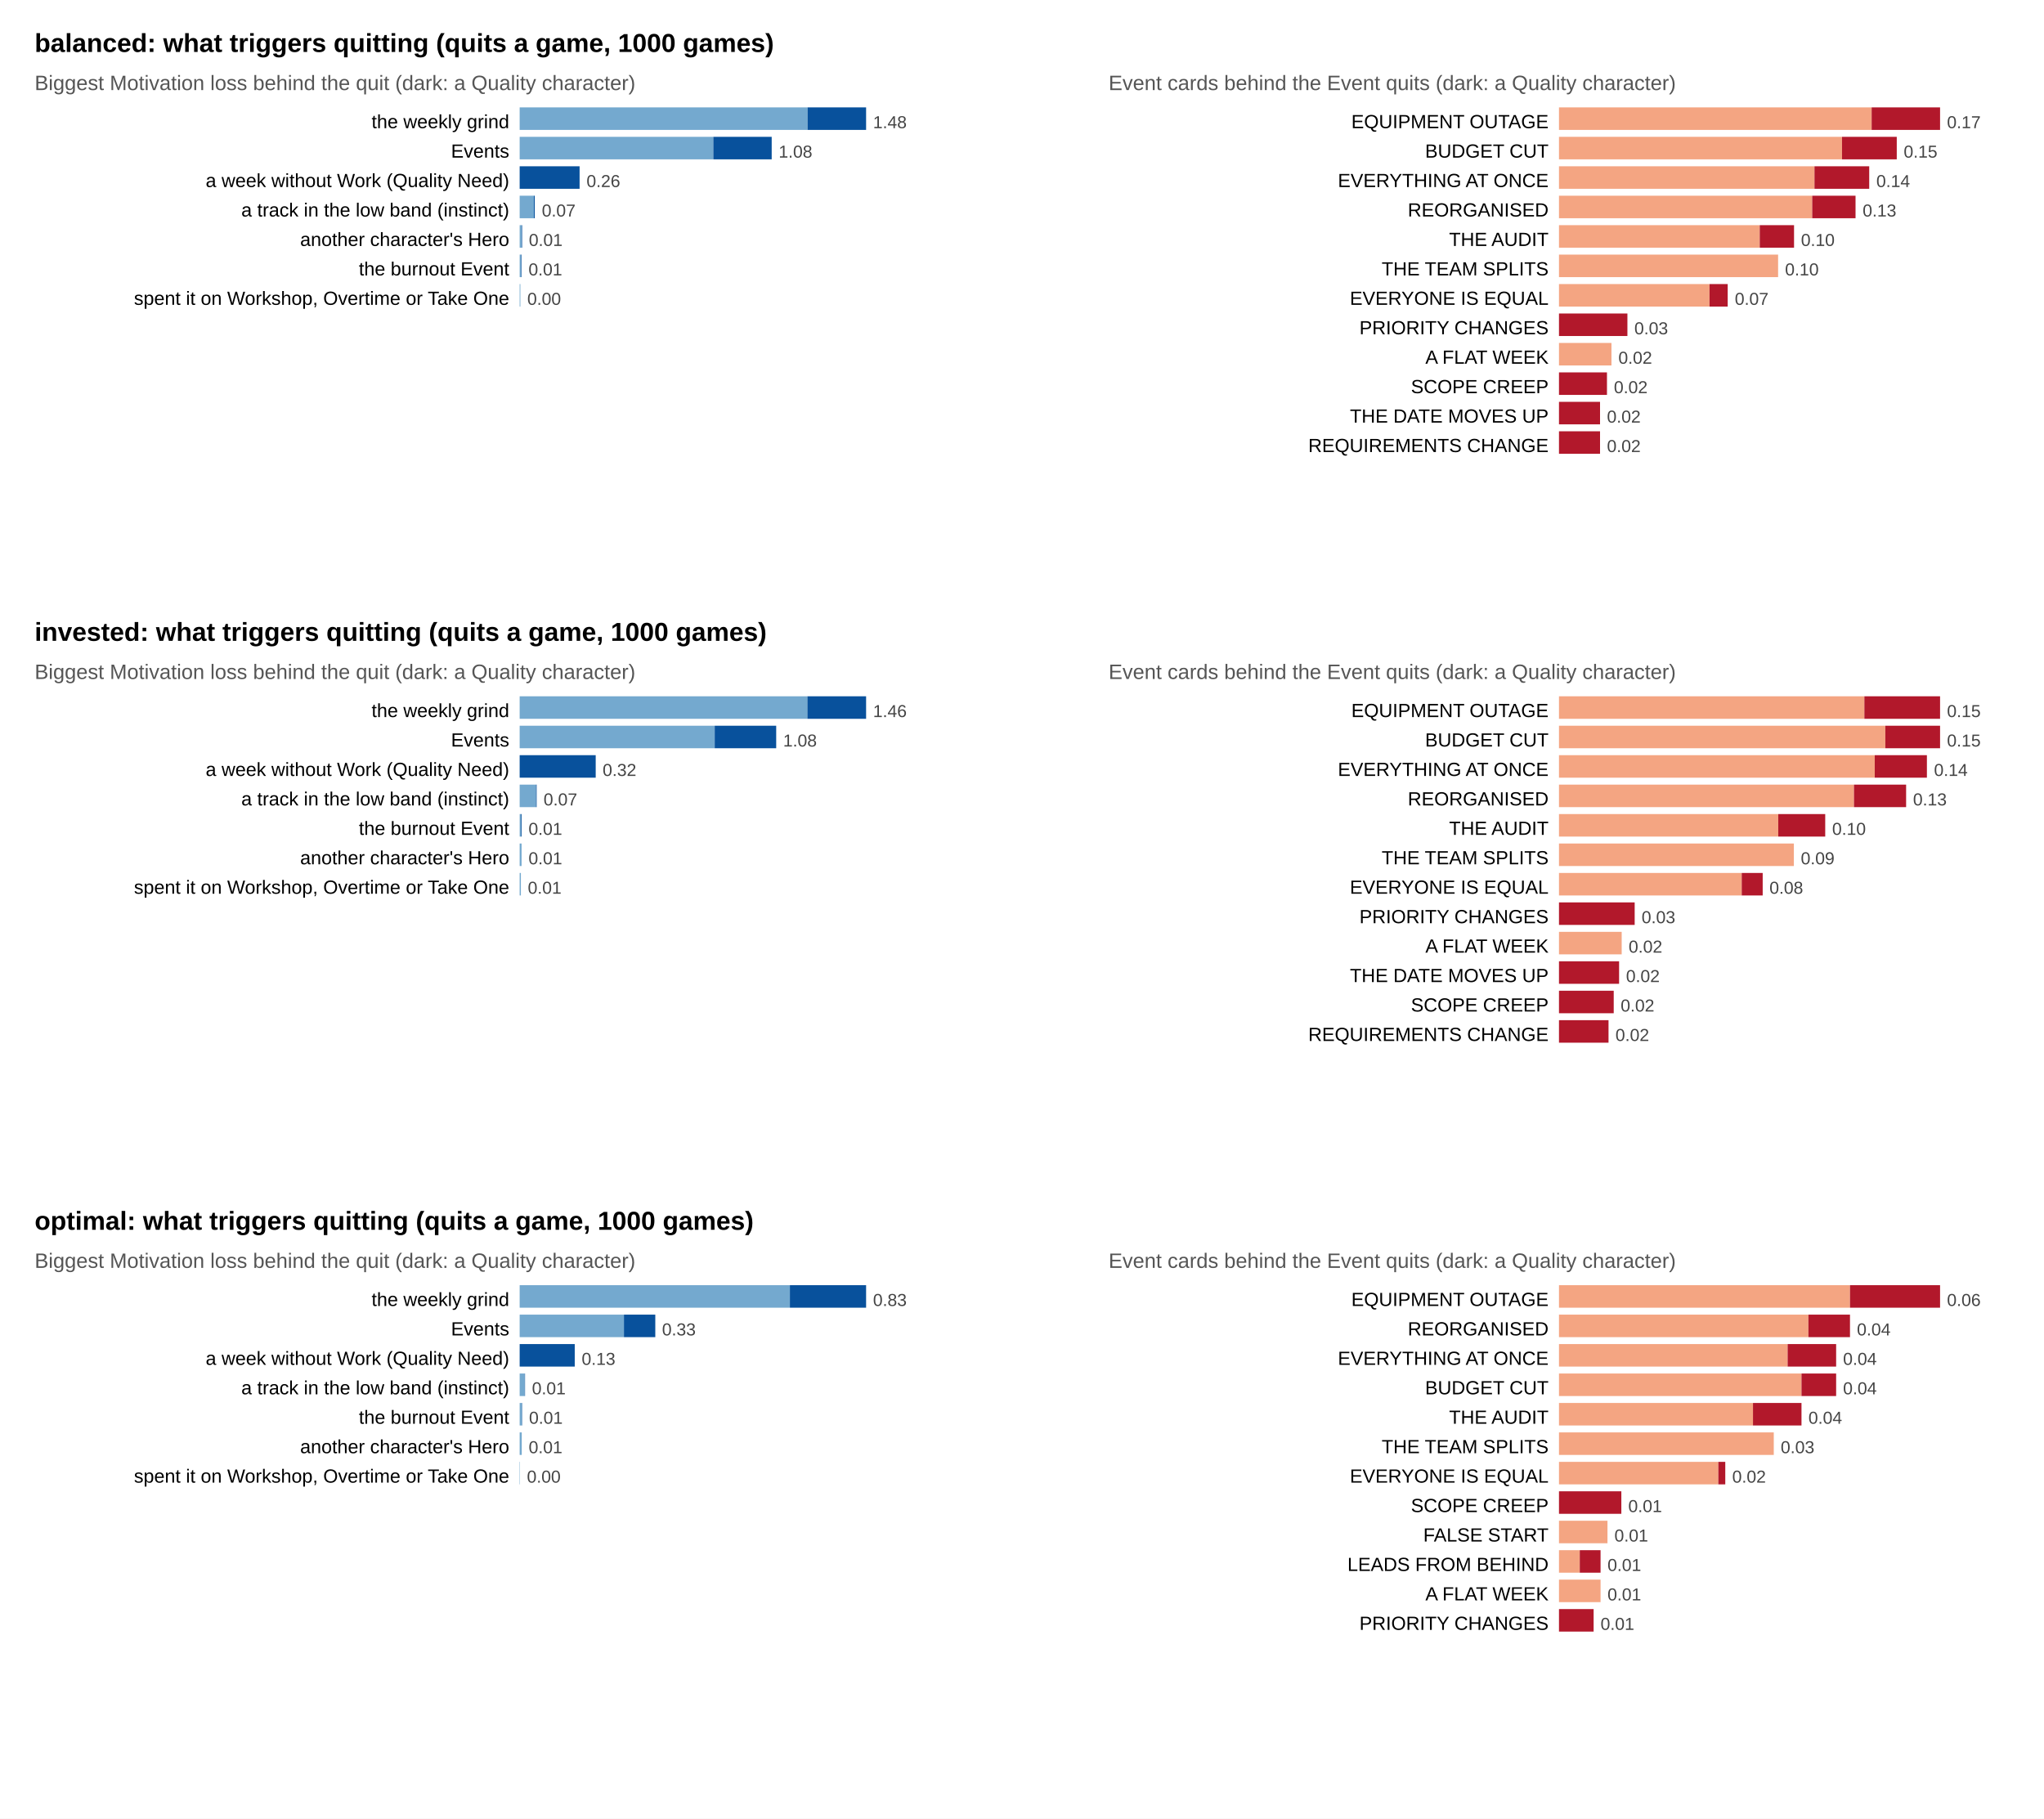
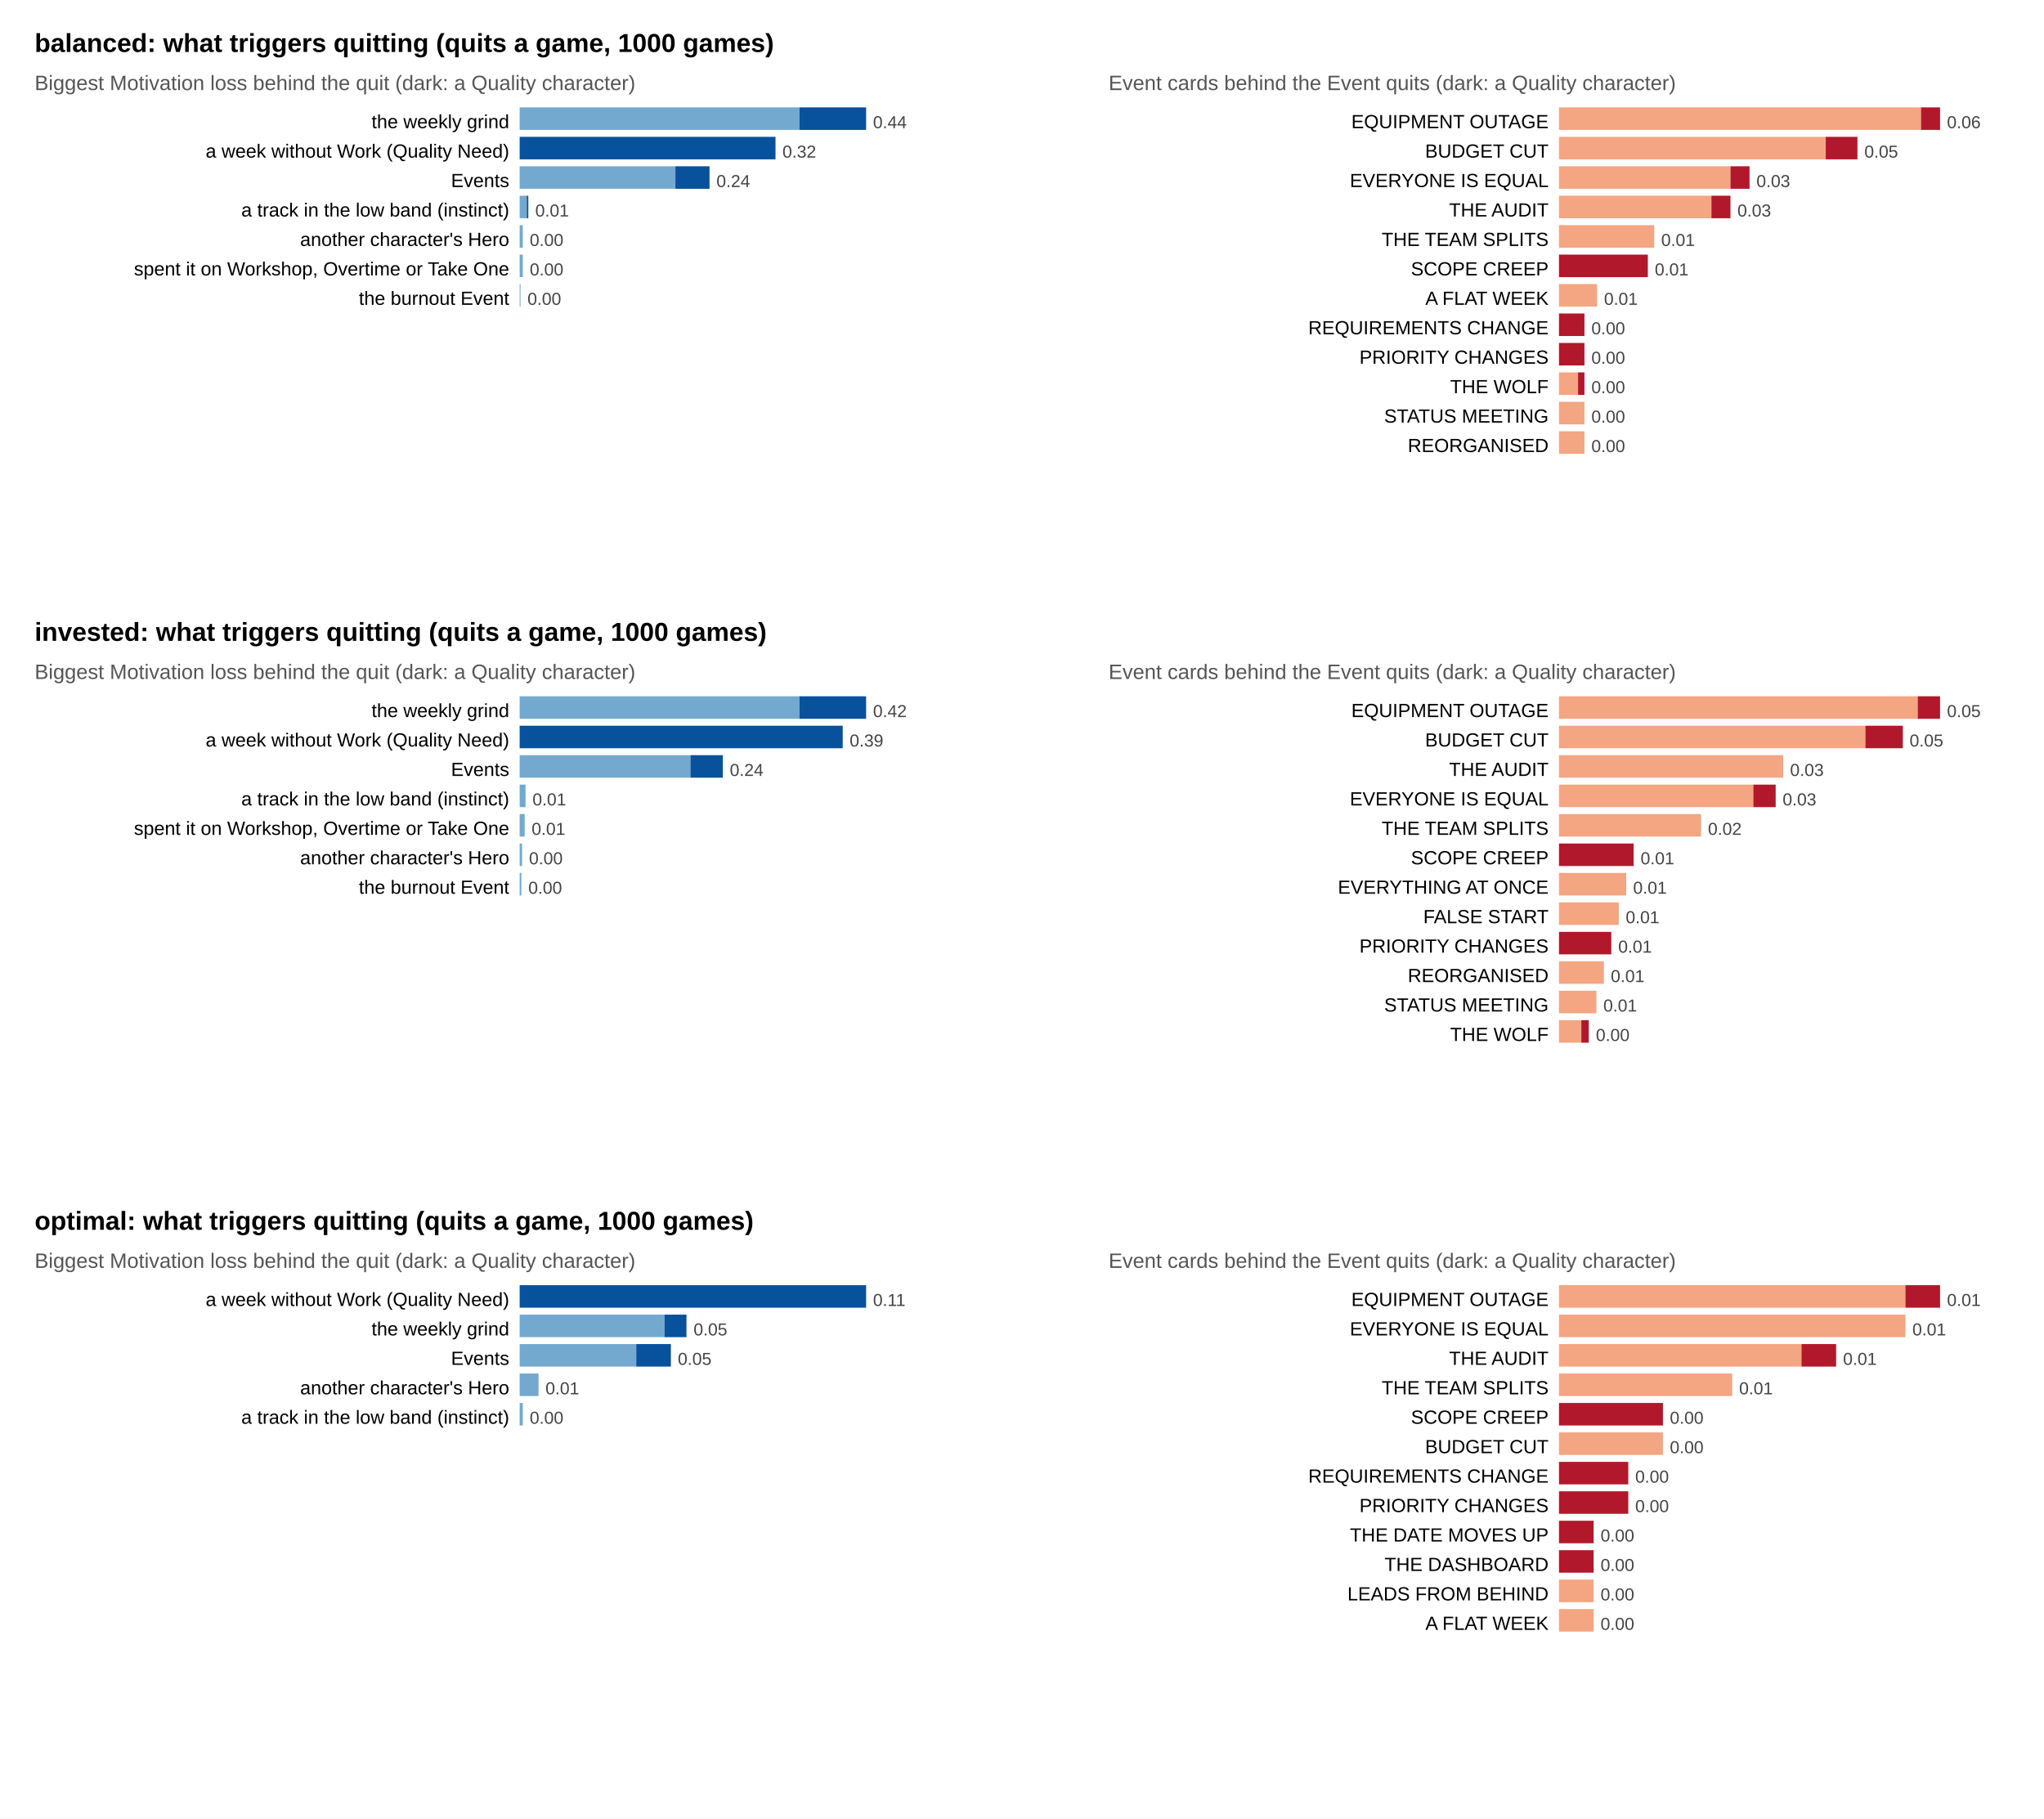
<svg xmlns="http://www.w3.org/2000/svg" width="1180" height="1050" viewBox="0 0 1180 1050" font-family="Arial, sans-serif">
  <rect width="1180" height="1050" fill="#ffffff" />
  <text x="20" y="30" font-size="15" font-weight="bold">balanced: what triggers quitting (quits a game, 1000 games)</text>
  <text x="20" y="52" font-size="12" fill="#555">Biggest Motivation loss behind the quit (dark: a Quality character)</text>
  <text x="294" y="74" font-size="11" text-anchor="end">the weekly grind</text>
-   <rect x="300.0" y="62" width="166.2" height="13" fill="#74A9CF" />
-   <rect x="466.2" y="62" width="33.8" height="13" fill="#08519C" />
-   <text x="504.0" y="74" font-size="10" fill="#444">1.48</text>
-   <text x="294" y="91" font-size="11" text-anchor="end">Events</text>
-   <rect x="300.0" y="79" width="111.8" height="13" fill="#74A9CF" />
-   <rect x="411.8" y="79" width="33.7" height="13" fill="#08519C" />
-   <text x="449.5" y="91" font-size="10" fill="#444">1.08</text>
-   <text x="294" y="108" font-size="11" text-anchor="end">a week without Work (Quality Need)</text>
-   <rect x="300.0" y="96" width="34.6" height="13" fill="#08519C" />
-   <text x="338.6" y="108" font-size="10" fill="#444">0.26</text>
+   <rect x="300.0" y="62" width="161.5" height="13" fill="#74A9CF" />
+   <rect x="461.5" y="62" width="38.5" height="13" fill="#08519C" />
+   <text x="504.0" y="74" font-size="10" fill="#444">0.44</text>
+   <text x="294" y="91" font-size="11" text-anchor="end">a week without Work (Quality Need)</text>
+   <rect x="300.0" y="79" width="147.7" height="13" fill="#08519C" />
+   <text x="451.7" y="91" font-size="10" fill="#444">0.32</text>
+   <text x="294" y="108" font-size="11" text-anchor="end">Events</text>
+   <rect x="300.0" y="96" width="89.9" height="13" fill="#74A9CF" />
+   <rect x="389.9" y="96" width="19.7" height="13" fill="#08519C" />
+   <text x="413.6" y="108" font-size="10" fill="#444">0.24</text>
  <text x="294" y="125" font-size="11" text-anchor="end">a track in the low band (instinct)</text>
-   <rect x="300.0" y="113" width="8.2" height="13" fill="#74A9CF" />
-   <rect x="308.2" y="113" width="0.5" height="13" fill="#08519C" />
-   <text x="312.8" y="125" font-size="10" fill="#444">0.07</text>
+   <rect x="300.0" y="113" width="4.1" height="13" fill="#74A9CF" />
+   <rect x="304.1" y="113" width="0.9" height="13" fill="#08519C" />
+   <text x="309.0" y="125" font-size="10" fill="#444">0.01</text>
  <text x="294" y="142" font-size="11" text-anchor="end">another character's Hero</text>
-   <rect x="300.0" y="130" width="1.1" height="13" fill="#74A9CF" />
-   <rect x="301.1" y="130" width="0.3" height="13" fill="#08519C" />
-   <text x="305.3" y="142" font-size="10" fill="#444">0.01</text>
-   <text x="294" y="159" font-size="11" text-anchor="end">the burnout Event</text>
-   <rect x="300.0" y="147" width="0.8" height="13" fill="#74A9CF" />
-   <rect x="300.8" y="147" width="0.3" height="13" fill="#08519C" />
-   <text x="305.1" y="159" font-size="10" fill="#444">0.01</text>
-   <text x="294" y="176" font-size="11" text-anchor="end">spent it on Workshop, Overtime or Take One</text>
-   <rect x="300.0" y="164" width="0.4" height="13" fill="#74A9CF" />
-   <text x="304.4" y="176" font-size="10" fill="#444">0.00</text>
+   <rect x="300.0" y="130" width="1.8" height="13" fill="#74A9CF" />
+   <text x="305.8" y="142" font-size="10" fill="#444">0.00</text>
+   <text x="294" y="159" font-size="11" text-anchor="end">spent it on Workshop, Overtime or Take One</text>
+   <rect x="300.0" y="147" width="1.8" height="13" fill="#74A9CF" />
+   <text x="305.8" y="159" font-size="10" fill="#444">0.00</text>
+   <text x="294" y="176" font-size="11" text-anchor="end">the burnout Event</text>
+   <rect x="300.0" y="164" width="0.5" height="13" fill="#74A9CF" />
+   <text x="304.5" y="176" font-size="10" fill="#444">0.00</text>
  <text x="640" y="52" font-size="12" fill="#555">Event cards behind the Event quits (dark: a Quality character)</text>
  <text x="894" y="74" font-size="11" text-anchor="end">EQUIPMENT OUTAGE</text>
-   <rect x="900.0" y="62" width="180.5" height="13" fill="#F4A582" />
-   <rect x="1080.5" y="62" width="39.5" height="13" fill="#B2182B" />
-   <text x="1124.0" y="74" font-size="10" fill="#444">0.17</text>
+   <rect x="900.0" y="62" width="209.0" height="13" fill="#F4A582" />
+   <rect x="1109.0" y="62" width="11.0" height="13" fill="#B2182B" />
+   <text x="1124.0" y="74" font-size="10" fill="#444">0.06</text>
  <text x="894" y="91" font-size="11" text-anchor="end">BUDGET CUT</text>
-   <rect x="900.0" y="79" width="163.4" height="13" fill="#F4A582" />
-   <rect x="1063.4" y="79" width="31.6" height="13" fill="#B2182B" />
-   <text x="1099.0" y="91" font-size="10" fill="#444">0.15</text>
-   <text x="894" y="108" font-size="11" text-anchor="end">EVERYTHING AT ONCE</text>
-   <rect x="900.0" y="96" width="147.5" height="13" fill="#F4A582" />
-   <rect x="1047.5" y="96" width="31.6" height="13" fill="#B2182B" />
-   <text x="1083.2" y="108" font-size="10" fill="#444">0.14</text>
-   <text x="894" y="125" font-size="11" text-anchor="end">REORGANISED</text>
-   <rect x="900.0" y="113" width="146.2" height="13" fill="#F4A582" />
-   <rect x="1046.2" y="113" width="25.0" height="13" fill="#B2182B" />
-   <text x="1075.3" y="125" font-size="10" fill="#444">0.13</text>
-   <text x="894" y="142" font-size="11" text-anchor="end">THE AUDIT</text>
-   <rect x="900.0" y="130" width="115.9" height="13" fill="#F4A582" />
-   <rect x="1015.9" y="130" width="19.8" height="13" fill="#B2182B" />
-   <text x="1039.7" y="142" font-size="10" fill="#444">0.10</text>
-   <text x="894" y="159" font-size="11" text-anchor="end">THE TEAM SPLITS</text>
-   <rect x="900.0" y="147" width="126.5" height="13" fill="#F4A582" />
-   <text x="1030.5" y="159" font-size="10" fill="#444">0.10</text>
-   <text x="894" y="176" font-size="11" text-anchor="end">EVERYONE IS EQUAL</text>
-   <rect x="900.0" y="164" width="86.9" height="13" fill="#F4A582" />
-   <rect x="986.9" y="164" width="10.5" height="13" fill="#B2182B" />
-   <text x="1001.5" y="176" font-size="10" fill="#444">0.07</text>
-   <text x="894" y="193" font-size="11" text-anchor="end">PRIORITY CHANGES</text>
-   <rect x="900.0" y="181" width="39.5" height="13" fill="#B2182B" />
-   <text x="943.5" y="193" font-size="10" fill="#444">0.03</text>
-   <text x="894" y="210" font-size="11" text-anchor="end">A FLAT WEEK</text>
-   <rect x="900.0" y="198" width="30.3" height="13" fill="#F4A582" />
-   <text x="934.3" y="210" font-size="10" fill="#444">0.02</text>
-   <text x="894" y="227" font-size="11" text-anchor="end">SCOPE CREEP</text>
-   <rect x="900.0" y="215" width="27.7" height="13" fill="#B2182B" />
-   <text x="931.7" y="227" font-size="10" fill="#444">0.02</text>
-   <text x="894" y="244" font-size="11" text-anchor="end">THE DATE MOVES UP</text>
-   <rect x="900.0" y="232" width="23.7" height="13" fill="#B2182B" />
-   <text x="927.7" y="244" font-size="10" fill="#444">0.02</text>
-   <text x="894" y="261" font-size="11" text-anchor="end">REQUIREMENTS CHANGE</text>
-   <rect x="900.0" y="249" width="23.7" height="13" fill="#B2182B" />
-   <text x="927.7" y="261" font-size="10" fill="#444">0.02</text>
+   <rect x="900.0" y="79" width="154.0" height="13" fill="#F4A582" />
+   <rect x="1054.0" y="79" width="18.3" height="13" fill="#B2182B" />
+   <text x="1076.3" y="91" font-size="10" fill="#444">0.05</text>
+   <text x="894" y="108" font-size="11" text-anchor="end">EVERYONE IS EQUAL</text>
+   <rect x="900.0" y="96" width="99.0" height="13" fill="#F4A582" />
+   <rect x="999.0" y="96" width="11.0" height="13" fill="#B2182B" />
+   <text x="1014.0" y="108" font-size="10" fill="#444">0.03</text>
+   <text x="894" y="125" font-size="11" text-anchor="end">THE AUDIT</text>
+   <rect x="900.0" y="113" width="88.0" height="13" fill="#F4A582" />
+   <rect x="988.0" y="113" width="11.0" height="13" fill="#B2182B" />
+   <text x="1003.0" y="125" font-size="10" fill="#444">0.03</text>
+   <text x="894" y="142" font-size="11" text-anchor="end">THE TEAM SPLITS</text>
+   <rect x="900.0" y="130" width="55.0" height="13" fill="#F4A582" />
+   <text x="959.0" y="142" font-size="10" fill="#444">0.01</text>
+   <text x="894" y="159" font-size="11" text-anchor="end">SCOPE CREEP</text>
+   <rect x="900.0" y="147" width="51.3" height="13" fill="#B2182B" />
+   <text x="955.3" y="159" font-size="10" fill="#444">0.01</text>
+   <text x="894" y="176" font-size="11" text-anchor="end">A FLAT WEEK</text>
+   <rect x="900.0" y="164" width="22.0" height="13" fill="#F4A582" />
+   <text x="926.0" y="176" font-size="10" fill="#444">0.01</text>
+   <text x="894" y="193" font-size="11" text-anchor="end">REQUIREMENTS CHANGE</text>
+   <rect x="900.0" y="181" width="14.7" height="13" fill="#B2182B" />
+   <text x="918.7" y="193" font-size="10" fill="#444">0.00</text>
+   <text x="894" y="210" font-size="11" text-anchor="end">PRIORITY CHANGES</text>
+   <rect x="900.0" y="198" width="14.7" height="13" fill="#B2182B" />
+   <text x="918.7" y="210" font-size="10" fill="#444">0.00</text>
+   <text x="894" y="227" font-size="11" text-anchor="end">THE WOLF</text>
+   <rect x="900.0" y="215" width="11.0" height="13" fill="#F4A582" />
+   <rect x="911.0" y="215" width="3.7" height="13" fill="#B2182B" />
+   <text x="918.7" y="227" font-size="10" fill="#444">0.00</text>
+   <text x="894" y="244" font-size="11" text-anchor="end">STATUS MEETING</text>
+   <rect x="900.0" y="232" width="14.7" height="13" fill="#F4A582" />
+   <text x="918.7" y="244" font-size="10" fill="#444">0.00</text>
+   <text x="894" y="261" font-size="11" text-anchor="end">REORGANISED</text>
+   <rect x="900.0" y="249" width="14.7" height="13" fill="#F4A582" />
+   <text x="918.7" y="261" font-size="10" fill="#444">0.00</text>
  <text x="20" y="370" font-size="15" font-weight="bold">invested: what triggers quitting (quits a game, 1000 games)</text>
  <text x="20" y="392" font-size="12" fill="#555">Biggest Motivation loss behind the quit (dark: a Quality character)</text>
  <text x="294" y="414" font-size="11" text-anchor="end">the weekly grind</text>
-   <rect x="300.0" y="402" width="166.1" height="13" fill="#74A9CF" />
-   <rect x="466.1" y="402" width="33.9" height="13" fill="#08519C" />
-   <text x="504.0" y="414" font-size="10" fill="#444">1.46</text>
-   <text x="294" y="431" font-size="11" text-anchor="end">Events</text>
-   <rect x="300.0" y="419" width="112.6" height="13" fill="#74A9CF" />
-   <rect x="412.6" y="419" width="35.5" height="13" fill="#08519C" />
-   <text x="452.1" y="431" font-size="10" fill="#444">1.08</text>
-   <text x="294" y="448" font-size="11" text-anchor="end">a week without Work (Quality Need)</text>
-   <rect x="300.0" y="436" width="43.9" height="13" fill="#08519C" />
-   <text x="347.9" y="448" font-size="10" fill="#444">0.32</text>
+   <rect x="300.0" y="402" width="161.5" height="13" fill="#74A9CF" />
+   <rect x="461.5" y="402" width="38.5" height="13" fill="#08519C" />
+   <text x="504.0" y="414" font-size="10" fill="#444">0.42</text>
+   <text x="294" y="431" font-size="11" text-anchor="end">a week without Work (Quality Need)</text>
+   <rect x="300.0" y="419" width="186.5" height="13" fill="#08519C" />
+   <text x="490.5" y="431" font-size="10" fill="#444">0.39</text>
+   <text x="294" y="448" font-size="11" text-anchor="end">Events</text>
+   <rect x="300.0" y="436" width="98.6" height="13" fill="#74A9CF" />
+   <rect x="398.6" y="436" width="18.7" height="13" fill="#08519C" />
+   <text x="421.3" y="448" font-size="10" fill="#444">0.24</text>
  <text x="294" y="465" font-size="11" text-anchor="end">a track in the low band (instinct)</text>
-   <rect x="300.0" y="453" width="9.4" height="13" fill="#74A9CF" />
-   <rect x="309.4" y="453" width="0.4" height="13" fill="#08519C" />
-   <text x="313.8" y="465" font-size="10" fill="#444">0.07</text>
-   <text x="294" y="482" font-size="11" text-anchor="end">the burnout Event</text>
-   <rect x="300.0" y="470" width="0.7" height="13" fill="#74A9CF" />
-   <rect x="300.7" y="470" width="0.4" height="13" fill="#08519C" />
-   <text x="305.1" y="482" font-size="10" fill="#444">0.01</text>
+   <rect x="300.0" y="453" width="3.4" height="13" fill="#74A9CF" />
+   <text x="307.4" y="465" font-size="10" fill="#444">0.01</text>
+   <text x="294" y="482" font-size="11" text-anchor="end">spent it on Workshop, Overtime or Take One</text>
+   <rect x="300.0" y="470" width="2.9" height="13" fill="#74A9CF" />
+   <text x="306.9" y="482" font-size="10" fill="#444">0.01</text>
  <text x="294" y="499" font-size="11" text-anchor="end">another character's Hero</text>
-   <rect x="300.0" y="487" width="1.1" height="13" fill="#74A9CF" />
-   <text x="305.1" y="499" font-size="10" fill="#444">0.01</text>
-   <text x="294" y="516" font-size="11" text-anchor="end">spent it on Workshop, Overtime or Take One</text>
-   <rect x="300.0" y="504" width="0.7" height="13" fill="#74A9CF" />
-   <text x="304.7" y="516" font-size="10" fill="#444">0.01</text>
+   <rect x="300.0" y="487" width="1.4" height="13" fill="#74A9CF" />
+   <text x="305.4" y="499" font-size="10" fill="#444">0.00</text>
+   <text x="294" y="516" font-size="11" text-anchor="end">the burnout Event</text>
+   <rect x="300.0" y="504" width="1.0" height="13" fill="#74A9CF" />
+   <text x="305.0" y="516" font-size="10" fill="#444">0.00</text>
  <text x="640" y="392" font-size="12" fill="#555">Event cards behind the Event quits (dark: a Quality character)</text>
  <text x="894" y="414" font-size="11" text-anchor="end">EQUIPMENT OUTAGE</text>
-   <rect x="900.0" y="402" width="176.3" height="13" fill="#F4A582" />
-   <rect x="1076.3" y="402" width="43.7" height="13" fill="#B2182B" />
-   <text x="1124.0" y="414" font-size="10" fill="#444">0.15</text>
+   <rect x="900.0" y="402" width="207.1" height="13" fill="#F4A582" />
+   <rect x="1107.1" y="402" width="12.9" height="13" fill="#B2182B" />
+   <text x="1124.0" y="414" font-size="10" fill="#444">0.05</text>
  <text x="894" y="431" font-size="11" text-anchor="end">BUDGET CUT</text>
-   <rect x="900.0" y="419" width="188.4" height="13" fill="#F4A582" />
-   <rect x="1088.4" y="419" width="31.6" height="13" fill="#B2182B" />
-   <text x="1124.0" y="431" font-size="10" fill="#444">0.15</text>
-   <text x="894" y="448" font-size="11" text-anchor="end">EVERYTHING AT ONCE</text>
-   <rect x="900.0" y="436" width="182.3" height="13" fill="#F4A582" />
-   <rect x="1082.3" y="436" width="30.1" height="13" fill="#B2182B" />
-   <text x="1116.5" y="448" font-size="10" fill="#444">0.14</text>
-   <text x="894" y="465" font-size="11" text-anchor="end">REORGANISED</text>
-   <rect x="900.0" y="453" width="170.3" height="13" fill="#F4A582" />
-   <rect x="1070.3" y="453" width="30.1" height="13" fill="#B2182B" />
-   <text x="1104.4" y="465" font-size="10" fill="#444">0.13</text>
-   <text x="894" y="482" font-size="11" text-anchor="end">THE AUDIT</text>
-   <rect x="900.0" y="470" width="126.6" height="13" fill="#F4A582" />
-   <rect x="1026.6" y="470" width="27.1" height="13" fill="#B2182B" />
-   <text x="1057.7" y="482" font-size="10" fill="#444">0.10</text>
-   <text x="894" y="499" font-size="11" text-anchor="end">THE TEAM SPLITS</text>
-   <rect x="900.0" y="487" width="135.6" height="13" fill="#F4A582" />
-   <text x="1039.6" y="499" font-size="10" fill="#444">0.09</text>
-   <text x="894" y="516" font-size="11" text-anchor="end">EVERYONE IS EQUAL</text>
-   <rect x="900.0" y="504" width="105.5" height="13" fill="#F4A582" />
-   <rect x="1005.5" y="504" width="12.1" height="13" fill="#B2182B" />
-   <text x="1021.5" y="516" font-size="10" fill="#444">0.08</text>
-   <text x="894" y="533" font-size="11" text-anchor="end">PRIORITY CHANGES</text>
-   <rect x="900.0" y="521" width="43.7" height="13" fill="#B2182B" />
-   <text x="947.7" y="533" font-size="10" fill="#444">0.03</text>
-   <text x="894" y="550" font-size="11" text-anchor="end">A FLAT WEEK</text>
-   <rect x="900.0" y="538" width="36.2" height="13" fill="#F4A582" />
-   <text x="940.2" y="550" font-size="10" fill="#444">0.02</text>
-   <text x="894" y="567" font-size="11" text-anchor="end">THE DATE MOVES UP</text>
-   <rect x="900.0" y="555" width="34.7" height="13" fill="#B2182B" />
-   <text x="938.7" y="567" font-size="10" fill="#444">0.02</text>
-   <text x="894" y="584" font-size="11" text-anchor="end">SCOPE CREEP</text>
-   <rect x="900.0" y="572" width="31.6" height="13" fill="#B2182B" />
-   <text x="935.6" y="584" font-size="10" fill="#444">0.02</text>
-   <text x="894" y="601" font-size="11" text-anchor="end">REQUIREMENTS CHANGE</text>
-   <rect x="900.0" y="589" width="28.6" height="13" fill="#B2182B" />
-   <text x="932.6" y="601" font-size="10" fill="#444">0.02</text>
+   <rect x="900.0" y="419" width="176.9" height="13" fill="#F4A582" />
+   <rect x="1076.9" y="419" width="21.6" height="13" fill="#B2182B" />
+   <text x="1102.4" y="431" font-size="10" fill="#444">0.05</text>
+   <text x="894" y="448" font-size="11" text-anchor="end">THE AUDIT</text>
+   <rect x="900.0" y="436" width="129.4" height="13" fill="#F4A582" />
+   <text x="1033.4" y="448" font-size="10" fill="#444">0.03</text>
+   <text x="894" y="465" font-size="11" text-anchor="end">EVERYONE IS EQUAL</text>
+   <rect x="900.0" y="453" width="112.2" height="13" fill="#F4A582" />
+   <rect x="1012.2" y="453" width="12.9" height="13" fill="#B2182B" />
+   <text x="1029.1" y="465" font-size="10" fill="#444">0.03</text>
+   <text x="894" y="482" font-size="11" text-anchor="end">THE TEAM SPLITS</text>
+   <rect x="900.0" y="470" width="82.0" height="13" fill="#F4A582" />
+   <text x="986.0" y="482" font-size="10" fill="#444">0.02</text>
+   <text x="894" y="499" font-size="11" text-anchor="end">SCOPE CREEP</text>
+   <rect x="900.0" y="487" width="43.1" height="13" fill="#B2182B" />
+   <text x="947.1" y="499" font-size="10" fill="#444">0.01</text>
+   <text x="894" y="516" font-size="11" text-anchor="end">EVERYTHING AT ONCE</text>
+   <rect x="900.0" y="504" width="38.8" height="13" fill="#F4A582" />
+   <text x="942.8" y="516" font-size="10" fill="#444">0.01</text>
+   <text x="894" y="533" font-size="11" text-anchor="end">FALSE START</text>
+   <rect x="900.0" y="521" width="34.5" height="13" fill="#F4A582" />
+   <text x="938.5" y="533" font-size="10" fill="#444">0.01</text>
+   <text x="894" y="550" font-size="11" text-anchor="end">PRIORITY CHANGES</text>
+   <rect x="900.0" y="538" width="30.2" height="13" fill="#B2182B" />
+   <text x="934.2" y="550" font-size="10" fill="#444">0.01</text>
+   <text x="894" y="567" font-size="11" text-anchor="end">REORGANISED</text>
+   <rect x="900.0" y="555" width="25.9" height="13" fill="#F4A582" />
+   <text x="929.9" y="567" font-size="10" fill="#444">0.01</text>
+   <text x="894" y="584" font-size="11" text-anchor="end">STATUS MEETING</text>
+   <rect x="900.0" y="572" width="21.6" height="13" fill="#F4A582" />
+   <text x="925.6" y="584" font-size="10" fill="#444">0.01</text>
+   <text x="894" y="601" font-size="11" text-anchor="end">THE WOLF</text>
+   <rect x="900.0" y="589" width="12.9" height="13" fill="#F4A582" />
+   <rect x="912.9" y="589" width="4.3" height="13" fill="#B2182B" />
+   <text x="921.3" y="601" font-size="10" fill="#444">0.00</text>
  <text x="20" y="710" font-size="15" font-weight="bold">optimal: what triggers quitting (quits a game, 1000 games)</text>
  <text x="20" y="732" font-size="12" fill="#555">Biggest Motivation loss behind the quit (dark: a Quality character)</text>
-   <text x="294" y="754" font-size="11" text-anchor="end">the weekly grind</text>
-   <rect x="300.0" y="742" width="156.0" height="13" fill="#74A9CF" />
-   <rect x="456.0" y="742" width="44.0" height="13" fill="#08519C" />
-   <text x="504.0" y="754" font-size="10" fill="#444">0.83</text>
-   <text x="294" y="771" font-size="11" text-anchor="end">Events</text>
-   <rect x="300.0" y="759" width="60.2" height="13" fill="#74A9CF" />
-   <rect x="360.2" y="759" width="18.1" height="13" fill="#08519C" />
-   <text x="382.2" y="771" font-size="10" fill="#444">0.33</text>
-   <text x="294" y="788" font-size="11" text-anchor="end">a week without Work (Quality Need)</text>
-   <rect x="300.0" y="776" width="31.8" height="13" fill="#08519C" />
-   <text x="335.8" y="788" font-size="10" fill="#444">0.13</text>
-   <text x="294" y="805" font-size="11" text-anchor="end">a track in the low band (instinct)</text>
-   <rect x="300.0" y="793" width="2.9" height="13" fill="#74A9CF" />
-   <rect x="302.9" y="793" width="0.2" height="13" fill="#08519C" />
-   <text x="307.1" y="805" font-size="10" fill="#444">0.01</text>
-   <text x="294" y="822" font-size="11" text-anchor="end">the burnout Event</text>
-   <rect x="300.0" y="810" width="1.2" height="13" fill="#74A9CF" />
-   <rect x="301.2" y="810" width="0.2" height="13" fill="#08519C" />
-   <text x="305.4" y="822" font-size="10" fill="#444">0.01</text>
-   <text x="294" y="839" font-size="11" text-anchor="end">another character's Hero</text>
-   <rect x="300.0" y="827" width="1.2" height="13" fill="#74A9CF" />
-   <text x="305.2" y="839" font-size="10" fill="#444">0.01</text>
-   <text x="294" y="856" font-size="11" text-anchor="end">spent it on Workshop, Overtime or Take One</text>
-   <rect x="300.0" y="844" width="0.2" height="13" fill="#74A9CF" />
-   <text x="304.2" y="856" font-size="10" fill="#444">0.00</text>
+   <text x="294" y="754" font-size="11" text-anchor="end">a week without Work (Quality Need)</text>
+   <rect x="300.0" y="742" width="200.0" height="13" fill="#08519C" />
+   <text x="504.0" y="754" font-size="10" fill="#444">0.11</text>
+   <text x="294" y="771" font-size="11" text-anchor="end">the weekly grind</text>
+   <rect x="300.0" y="759" width="83.6" height="13" fill="#74A9CF" />
+   <rect x="383.6" y="759" width="12.7" height="13" fill="#08519C" />
+   <text x="400.4" y="771" font-size="10" fill="#444">0.05</text>
+   <text x="294" y="788" font-size="11" text-anchor="end">Events</text>
+   <rect x="300.0" y="776" width="67.3" height="13" fill="#74A9CF" />
+   <rect x="367.3" y="776" width="20.0" height="13" fill="#08519C" />
+   <text x="391.3" y="788" font-size="10" fill="#444">0.05</text>
+   <text x="294" y="805" font-size="11" text-anchor="end">another character's Hero</text>
+   <rect x="300.0" y="793" width="10.9" height="13" fill="#74A9CF" />
+   <text x="314.9" y="805" font-size="10" fill="#444">0.01</text>
+   <text x="294" y="822" font-size="11" text-anchor="end">a track in the low band (instinct)</text>
+   <rect x="300.0" y="810" width="1.8" height="13" fill="#74A9CF" />
+   <text x="305.8" y="822" font-size="10" fill="#444">0.00</text>
  <text x="640" y="732" font-size="12" fill="#555">Event cards behind the Event quits (dark: a Quality character)</text>
  <text x="894" y="754" font-size="11" text-anchor="end">EQUIPMENT OUTAGE</text>
-   <rect x="900.0" y="742" width="168.0" height="13" fill="#F4A582" />
-   <rect x="1068.0" y="742" width="52.0" height="13" fill="#B2182B" />
-   <text x="1124.0" y="754" font-size="10" fill="#444">0.06</text>
-   <text x="894" y="771" font-size="11" text-anchor="end">REORGANISED</text>
-   <rect x="900.0" y="759" width="144.0" height="13" fill="#F4A582" />
-   <rect x="1044.0" y="759" width="24.0" height="13" fill="#B2182B" />
-   <text x="1072.0" y="771" font-size="10" fill="#444">0.04</text>
-   <text x="894" y="788" font-size="11" text-anchor="end">EVERYTHING AT ONCE</text>
-   <rect x="900.0" y="776" width="132.0" height="13" fill="#F4A582" />
-   <rect x="1032.0" y="776" width="28.0" height="13" fill="#B2182B" />
-   <text x="1064.0" y="788" font-size="10" fill="#444">0.04</text>
-   <text x="894" y="805" font-size="11" text-anchor="end">BUDGET CUT</text>
-   <rect x="900.0" y="793" width="140.0" height="13" fill="#F4A582" />
-   <rect x="1040.0" y="793" width="20.0" height="13" fill="#B2182B" />
-   <text x="1064.0" y="805" font-size="10" fill="#444">0.04</text>
-   <text x="894" y="822" font-size="11" text-anchor="end">THE AUDIT</text>
-   <rect x="900.0" y="810" width="112.0" height="13" fill="#F4A582" />
-   <rect x="1012.0" y="810" width="28.0" height="13" fill="#B2182B" />
-   <text x="1044.0" y="822" font-size="10" fill="#444">0.04</text>
-   <text x="894" y="839" font-size="11" text-anchor="end">THE TEAM SPLITS</text>
-   <rect x="900.0" y="827" width="124.0" height="13" fill="#F4A582" />
-   <text x="1028.0" y="839" font-size="10" fill="#444">0.03</text>
-   <text x="894" y="856" font-size="11" text-anchor="end">EVERYONE IS EQUAL</text>
-   <rect x="900.0" y="844" width="92.0" height="13" fill="#F4A582" />
-   <rect x="992.0" y="844" width="4.0" height="13" fill="#B2182B" />
-   <text x="1000.0" y="856" font-size="10" fill="#444">0.02</text>
-   <text x="894" y="873" font-size="11" text-anchor="end">SCOPE CREEP</text>
-   <rect x="900.0" y="861" width="36.0" height="13" fill="#B2182B" />
-   <text x="940.0" y="873" font-size="10" fill="#444">0.01</text>
-   <text x="894" y="890" font-size="11" text-anchor="end">FALSE START</text>
-   <rect x="900.0" y="878" width="28.0" height="13" fill="#F4A582" />
-   <text x="932.0" y="890" font-size="10" fill="#444">0.01</text>
-   <text x="894" y="907" font-size="11" text-anchor="end">LEADS FROM BEHIND</text>
-   <rect x="900.0" y="895" width="12.0" height="13" fill="#F4A582" />
-   <rect x="912.0" y="895" width="12.0" height="13" fill="#B2182B" />
-   <text x="928.0" y="907" font-size="10" fill="#444">0.01</text>
-   <text x="894" y="924" font-size="11" text-anchor="end">A FLAT WEEK</text>
-   <rect x="900.0" y="912" width="24.0" height="13" fill="#F4A582" />
-   <text x="928.0" y="924" font-size="10" fill="#444">0.01</text>
-   <text x="894" y="941" font-size="11" text-anchor="end">PRIORITY CHANGES</text>
-   <rect x="900.0" y="929" width="20.0" height="13" fill="#B2182B" />
-   <text x="924.0" y="941" font-size="10" fill="#444">0.01</text>
+   <rect x="900.0" y="742" width="200.0" height="13" fill="#F4A582" />
+   <rect x="1100.0" y="742" width="20.0" height="13" fill="#B2182B" />
+   <text x="1124.0" y="754" font-size="10" fill="#444">0.01</text>
+   <text x="894" y="771" font-size="11" text-anchor="end">EVERYONE IS EQUAL</text>
+   <rect x="900.0" y="759" width="200.0" height="13" fill="#F4A582" />
+   <text x="1104.0" y="771" font-size="10" fill="#444">0.01</text>
+   <text x="894" y="788" font-size="11" text-anchor="end">THE AUDIT</text>
+   <rect x="900.0" y="776" width="140.0" height="13" fill="#F4A582" />
+   <rect x="1040.0" y="776" width="20.0" height="13" fill="#B2182B" />
+   <text x="1064.0" y="788" font-size="10" fill="#444">0.01</text>
+   <text x="894" y="805" font-size="11" text-anchor="end">THE TEAM SPLITS</text>
+   <rect x="900.0" y="793" width="100.0" height="13" fill="#F4A582" />
+   <text x="1004.0" y="805" font-size="10" fill="#444">0.01</text>
+   <text x="894" y="822" font-size="11" text-anchor="end">SCOPE CREEP</text>
+   <rect x="900.0" y="810" width="60.0" height="13" fill="#B2182B" />
+   <text x="964.0" y="822" font-size="10" fill="#444">0.00</text>
+   <text x="894" y="839" font-size="11" text-anchor="end">BUDGET CUT</text>
+   <rect x="900.0" y="827" width="60.0" height="13" fill="#F4A582" />
+   <text x="964.0" y="839" font-size="10" fill="#444">0.00</text>
+   <text x="894" y="856" font-size="11" text-anchor="end">REQUIREMENTS CHANGE</text>
+   <rect x="900.0" y="844" width="40.0" height="13" fill="#B2182B" />
+   <text x="944.0" y="856" font-size="10" fill="#444">0.00</text>
+   <text x="894" y="873" font-size="11" text-anchor="end">PRIORITY CHANGES</text>
+   <rect x="900.0" y="861" width="40.0" height="13" fill="#B2182B" />
+   <text x="944.0" y="873" font-size="10" fill="#444">0.00</text>
+   <text x="894" y="890" font-size="11" text-anchor="end">THE DATE MOVES UP</text>
+   <rect x="900.0" y="878" width="20.0" height="13" fill="#B2182B" />
+   <text x="924.0" y="890" font-size="10" fill="#444">0.00</text>
+   <text x="894" y="907" font-size="11" text-anchor="end">THE DASHBOARD</text>
+   <rect x="900.0" y="895" width="20.0" height="13" fill="#B2182B" />
+   <text x="924.0" y="907" font-size="10" fill="#444">0.00</text>
+   <text x="894" y="924" font-size="11" text-anchor="end">LEADS FROM BEHIND</text>
+   <rect x="900.0" y="912" width="20.0" height="13" fill="#F4A582" />
+   <text x="924.0" y="924" font-size="10" fill="#444">0.00</text>
+   <text x="894" y="941" font-size="11" text-anchor="end">A FLAT WEEK</text>
+   <rect x="900.0" y="929" width="20.0" height="13" fill="#F4A582" />
+   <text x="924.0" y="941" font-size="10" fill="#444">0.00</text>
</svg>
